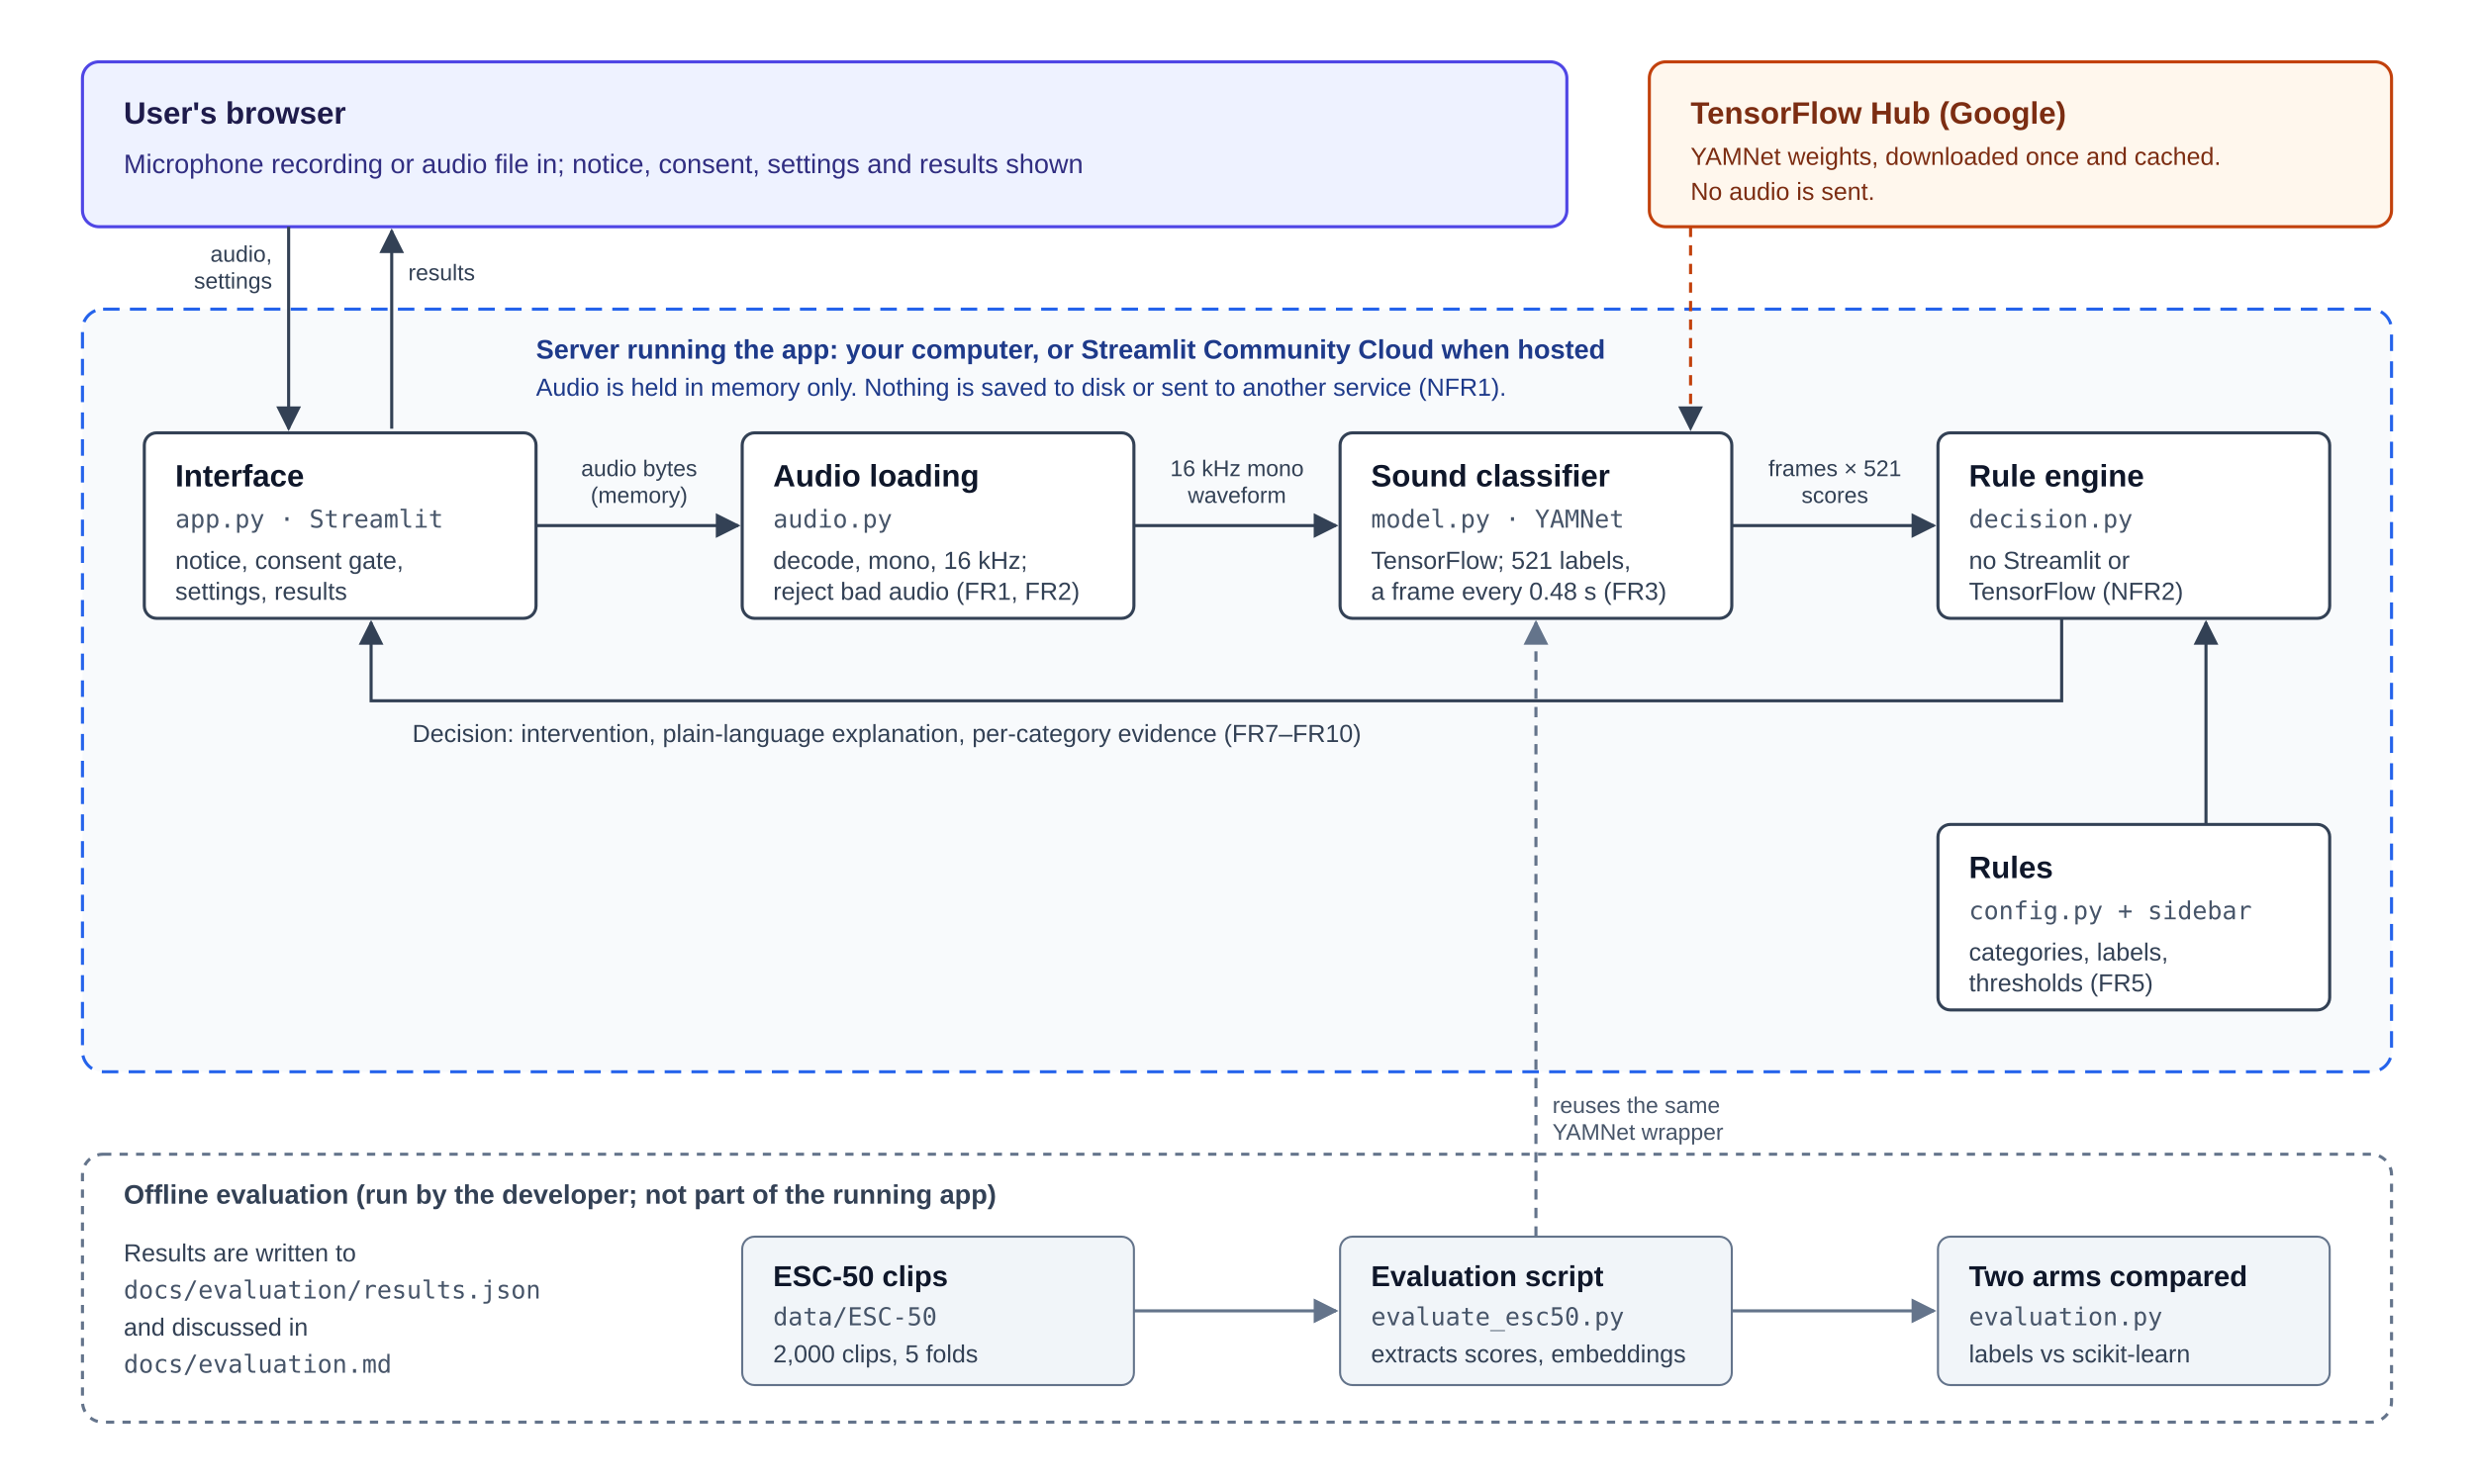
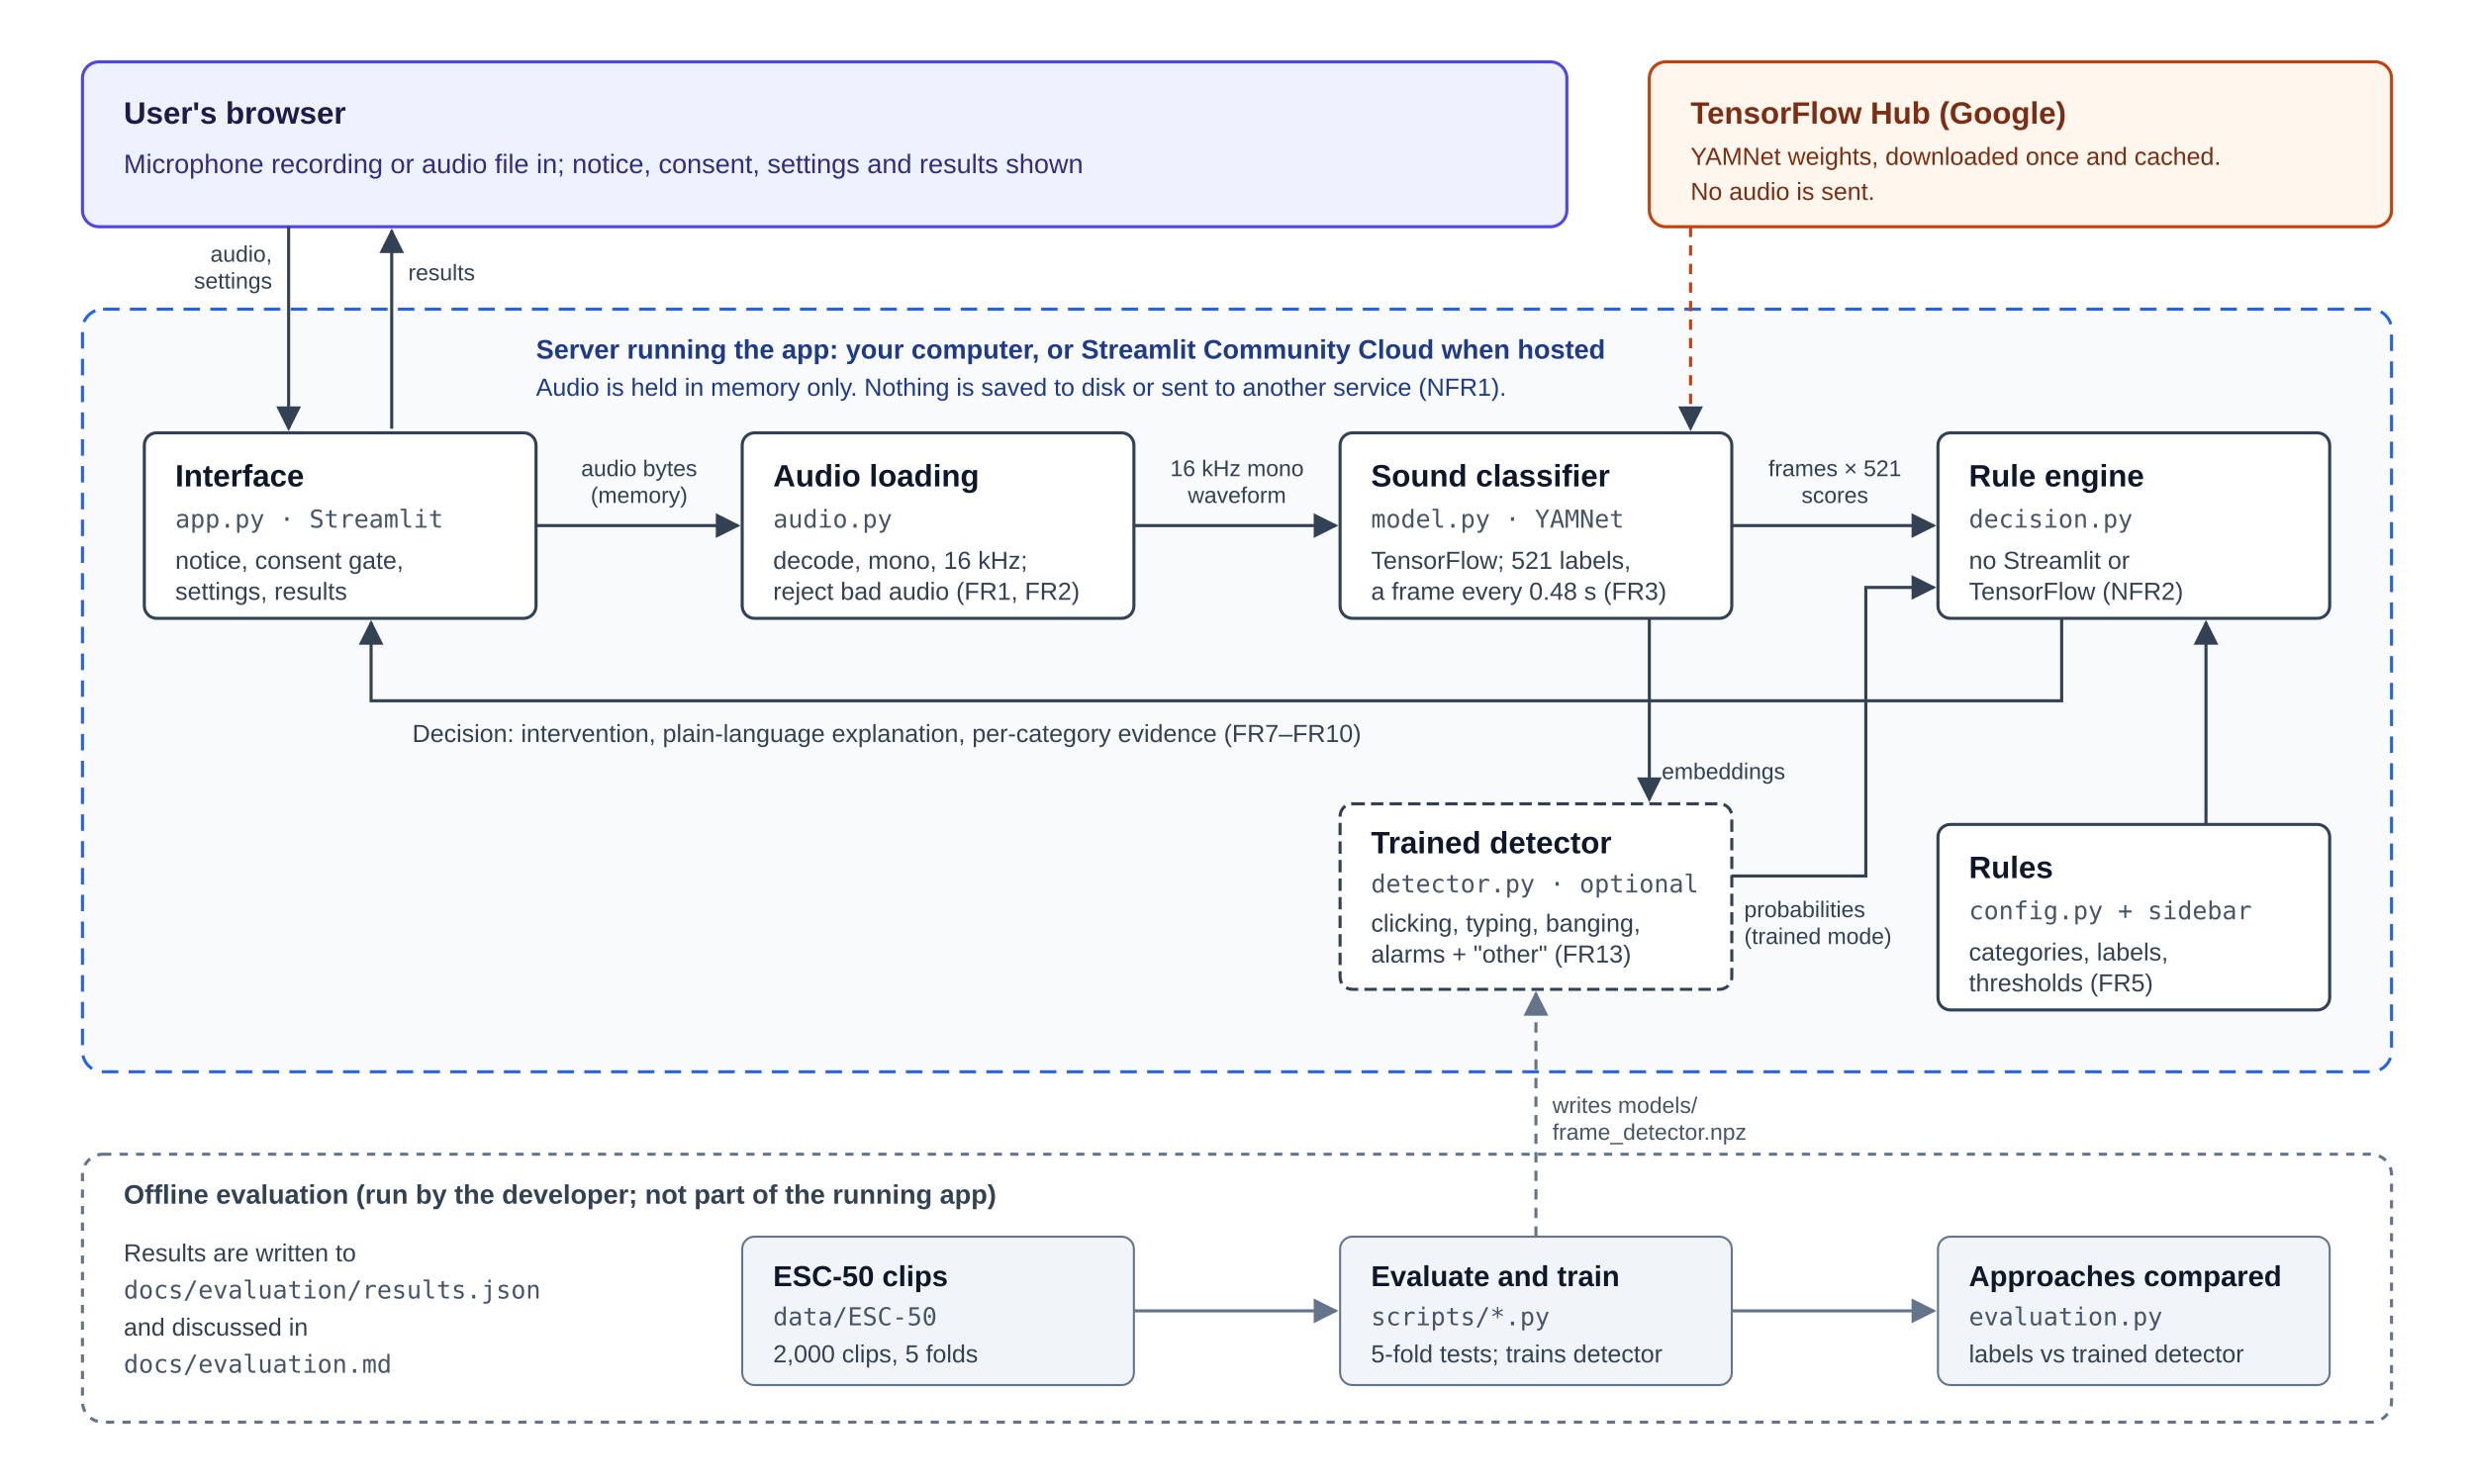
<svg xmlns="http://www.w3.org/2000/svg" viewBox="0 0 1200 720" width="1200" height="720" font-family="Arial, Helvetica, sans-serif">
  <defs>
    <marker id="arrow" viewBox="0 0 10 10" refX="9" refY="5" markerWidth="8" markerHeight="8" orient="auto-start-reverse">
      <path d="M0,0 L10,5 L0,10 z" fill="#334155" />
    </marker>
    <marker id="arrow-grey" viewBox="0 0 10 10" refX="9" refY="5" markerWidth="8" markerHeight="8" orient="auto-start-reverse">
      <path d="M0,0 L10,5 L0,10 z" fill="#64748b" />
    </marker>
  </defs>
  <rect width="1200" height="720" fill="#ffffff" />
  <rect x="40" y="30" width="720" height="80" rx="8" fill="#eef2ff" stroke="#4f46e5" stroke-width="1.5" />
  <text x="60" y="60" font-size="15" font-weight="bold" fill="#1e1b4b">User's browser</text>
  <text x="60" y="84" font-size="13" fill="#312e81">Microphone recording or audio file in; notice, consent, settings and results shown</text>
  <rect x="800" y="30" width="360" height="80" rx="8" fill="#fff7ed" stroke="#c2410c" stroke-width="1.5" />
  <text x="820" y="60" font-size="15" font-weight="bold" fill="#7c2d12">TensorFlow Hub (Google)</text>
  <text x="820" y="80" font-size="12" fill="#7c2d12">YAMNet weights, downloaded once and cached.</text>
  <text x="820" y="97" font-size="12" fill="#7c2d12">No audio is sent.</text>
  <rect x="40" y="150" width="1120" height="370" rx="10" fill="#f8fafc" stroke="#2563eb" stroke-width="1.5" stroke-dasharray="8 5" />
  <text x="260" y="174" font-size="13" font-weight="bold" fill="#1e3a8a">Server running the app: your computer, or Streamlit Community Cloud when hosted</text>
  <text x="260" y="192" font-size="12" fill="#1e3a8a">Audio is held in memory only. Nothing is saved to disk or sent to another service (NFR1).</text>
  <line x1="140" y1="110" x2="140" y2="208" stroke="#334155" stroke-width="1.5" marker-end="url(#arrow)" />
  <text x="132" y="127" font-size="11" fill="#334155" text-anchor="end">audio,</text>
  <text x="132" y="140" font-size="11" fill="#334155" text-anchor="end">settings</text>
  <line x1="190" y1="208" x2="190" y2="112" stroke="#334155" stroke-width="1.5" marker-end="url(#arrow)" />
  <text x="198" y="136" font-size="11" fill="#334155">results</text>
  <line x1="820" y1="110" x2="820" y2="208" stroke="#c2410c" stroke-width="1.5" stroke-dasharray="5 4" marker-end="url(#arrow)" />
  <g>
    <rect x="70" y="210" width="190" height="90" rx="6" fill="#ffffff" stroke="#334155" stroke-width="1.5" />
    <text x="85" y="236" font-size="15" font-weight="bold" fill="#0f172a">Interface</text>
    <text x="85" y="256" font-size="12" font-family="Consolas, monospace" fill="#475569">app.py · Streamlit</text>
    <text x="85" y="276" font-size="12" fill="#334155">notice, consent gate,</text>
    <text x="85" y="291" font-size="12" fill="#334155">settings, results</text>
  </g>
  <g>
    <rect x="360" y="210" width="190" height="90" rx="6" fill="#ffffff" stroke="#334155" stroke-width="1.5" />
    <text x="375" y="236" font-size="15" font-weight="bold" fill="#0f172a">Audio loading</text>
    <text x="375" y="256" font-size="12" font-family="Consolas, monospace" fill="#475569">audio.py</text>
    <text x="375" y="276" font-size="12" fill="#334155">decode, mono, 16 kHz;</text>
    <text x="375" y="291" font-size="12" fill="#334155">reject bad audio (FR1, FR2)</text>
  </g>
  <g>
    <rect x="650" y="210" width="190" height="90" rx="6" fill="#ffffff" stroke="#334155" stroke-width="1.5" />
    <text x="665" y="236" font-size="15" font-weight="bold" fill="#0f172a">Sound classifier</text>
    <text x="665" y="256" font-size="12" font-family="Consolas, monospace" fill="#475569">model.py · YAMNet</text>
    <text x="665" y="276" font-size="12" fill="#334155">TensorFlow; 521 labels,</text>
    <text x="665" y="291" font-size="12" fill="#334155">a frame every 0.48 s (FR3)</text>
  </g>
  <g>
    <rect x="940" y="210" width="190" height="90" rx="6" fill="#ffffff" stroke="#334155" stroke-width="1.5" />
    <text x="955" y="236" font-size="15" font-weight="bold" fill="#0f172a">Rule engine</text>
    <text x="955" y="256" font-size="12" font-family="Consolas, monospace" fill="#475569">decision.py</text>
    <text x="955" y="276" font-size="12" fill="#334155">no Streamlit or</text>
    <text x="955" y="291" font-size="12" fill="#334155">TensorFlow (NFR2)</text>
  </g>
  <line x1="260" y1="255" x2="358" y2="255" stroke="#334155" stroke-width="1.5" marker-end="url(#arrow)" />
  <text x="310" y="231" font-size="11" fill="#334155" text-anchor="middle">audio bytes</text>
  <text x="310" y="244" font-size="11" fill="#334155" text-anchor="middle">(memory)</text>
  <line x1="550" y1="255" x2="648" y2="255" stroke="#334155" stroke-width="1.5" marker-end="url(#arrow)" />
  <text x="600" y="231" font-size="11" fill="#334155" text-anchor="middle">16 kHz mono</text>
  <text x="600" y="244" font-size="11" fill="#334155" text-anchor="middle">waveform</text>
  <line x1="840" y1="255" x2="938" y2="255" stroke="#334155" stroke-width="1.5" marker-end="url(#arrow)" />
  <text x="890" y="231" font-size="11" fill="#334155" text-anchor="middle">frames × 521</text>
  <text x="890" y="244" font-size="11" fill="#334155" text-anchor="middle">scores</text>
  <path d="M1000,300 L1000,340 L180,340 L180,302" fill="none" stroke="#334155" stroke-width="1.5" marker-end="url(#arrow)" />
  <text x="200" y="360" font-size="12" fill="#334155">Decision: intervention, plain-language explanation, per-category evidence (FR7–FR10)</text>
+   <rect x="650" y="390" width="190" height="90" rx="6" fill="#ffffff" stroke="#334155" stroke-width="1.5" stroke-dasharray="6 3" />
+   <text x="665" y="414" font-size="15" font-weight="bold" fill="#0f172a">Trained detector</text>
+   <text x="665" y="433" font-size="12" font-family="Consolas, monospace" fill="#475569">detector.py · optional</text>
+   <text x="665" y="452" font-size="12" fill="#334155">clicking, typing, banging,</text>
+   <text x="665" y="467" font-size="12" fill="#334155">alarms + "other" (FR13)</text>
+   <line x1="800" y1="300" x2="800" y2="388" stroke="#334155" stroke-width="1.5" marker-end="url(#arrow)" />
+   <text x="806" y="378" font-size="11" fill="#334155">embeddings</text>
+   <path d="M840,425 L905,425 L905,285 L938,285" fill="none" stroke="#334155" stroke-width="1.5" marker-end="url(#arrow)" />
+   <text x="846" y="445" font-size="11" fill="#334155">probabilities</text>
+   <text x="846" y="458" font-size="11" fill="#334155">(trained mode)</text>
  <rect x="940" y="400" width="190" height="90" rx="6" fill="#ffffff" stroke="#334155" stroke-width="1.5" />
  <text x="955" y="426" font-size="15" font-weight="bold" fill="#0f172a">Rules</text>
  <text x="955" y="446" font-size="12" font-family="Consolas, monospace" fill="#475569">config.py + sidebar</text>
  <text x="955" y="466" font-size="12" fill="#334155">categories, labels,</text>
  <text x="955" y="481" font-size="12" fill="#334155">thresholds (FR5)</text>
  <line x1="1070" y1="400" x2="1070" y2="302" stroke="#334155" stroke-width="1.5" marker-end="url(#arrow)" />
  <rect x="40" y="560" width="1120" height="130" rx="10" fill="#ffffff" stroke="#64748b" stroke-width="1.5" stroke-dasharray="4 4" />
  <text x="60" y="584" font-size="13" font-weight="bold" fill="#334155">Offline evaluation (run by the developer; not part of the running app)</text>
  <g>
    <rect x="360" y="600" width="190" height="72" rx="6" fill="#f1f5f9" stroke="#64748b" />
    <text x="375" y="624" font-size="14" font-weight="bold" fill="#0f172a">ESC-50 clips</text>
    <text x="375" y="643" font-size="12" font-family="Consolas, monospace" fill="#475569">data/ESC-50</text>
    <text x="375" y="661" font-size="12" fill="#334155">2,000 clips, 5 folds</text>
  </g>
  <g>
    <rect x="650" y="600" width="190" height="72" rx="6" fill="#f1f5f9" stroke="#64748b" />
-     <text x="665" y="624" font-size="14" font-weight="bold" fill="#0f172a">Evaluation script</text>
-     <text x="665" y="643" font-size="12" font-family="Consolas, monospace" fill="#475569">evaluate_esc50.py</text>
-     <text x="665" y="661" font-size="12" fill="#334155">extracts scores, embeddings</text>
+     <text x="665" y="624" font-size="14" font-weight="bold" fill="#0f172a">Evaluate and train</text>
+     <text x="665" y="643" font-size="12" font-family="Consolas, monospace" fill="#475569">scripts/*.py</text>
+     <text x="665" y="661" font-size="12" fill="#334155">5-fold tests; trains detector</text>
  </g>
  <g>
    <rect x="940" y="600" width="190" height="72" rx="6" fill="#f1f5f9" stroke="#64748b" />
-     <text x="955" y="624" font-size="14" font-weight="bold" fill="#0f172a">Two arms compared</text>
+     <text x="955" y="624" font-size="14" font-weight="bold" fill="#0f172a">Approaches compared</text>
    <text x="955" y="643" font-size="12" font-family="Consolas, monospace" fill="#475569">evaluation.py</text>
-     <text x="955" y="661" font-size="12" fill="#334155">labels vs scikit-learn</text>
+     <text x="955" y="661" font-size="12" fill="#334155">labels vs trained detector</text>
  </g>
  <line x1="550" y1="636" x2="648" y2="636" stroke="#64748b" stroke-width="1.5" marker-end="url(#arrow-grey)" />
  <line x1="840" y1="636" x2="938" y2="636" stroke="#64748b" stroke-width="1.5" marker-end="url(#arrow-grey)" />
-   <line x1="745" y1="600" x2="745" y2="302" stroke="#64748b" stroke-width="1.5" stroke-dasharray="5 4" marker-end="url(#arrow-grey)" />
-   <text x="753" y="540" font-size="11" fill="#475569">reuses the same</text>
-   <text x="753" y="553" font-size="11" fill="#475569">YAMNet wrapper</text>
+   <line x1="745" y1="600" x2="745" y2="482" stroke="#64748b" stroke-width="1.5" stroke-dasharray="5 4" marker-end="url(#arrow-grey)" />
+   <text x="753" y="540" font-size="11" fill="#475569">writes models/</text>
+   <text x="753" y="553" font-size="11" fill="#475569">frame_detector.npz</text>
  <text x="60" y="612" font-size="12" fill="#334155">Results are written to</text>
  <text x="60" y="630" font-size="12" font-family="Consolas, monospace" fill="#475569">docs/evaluation/results.json</text>
  <text x="60" y="648" font-size="12" fill="#334155">and discussed in</text>
  <text x="60" y="666" font-size="12" font-family="Consolas, monospace" fill="#475569">docs/evaluation.md</text>
</svg>
